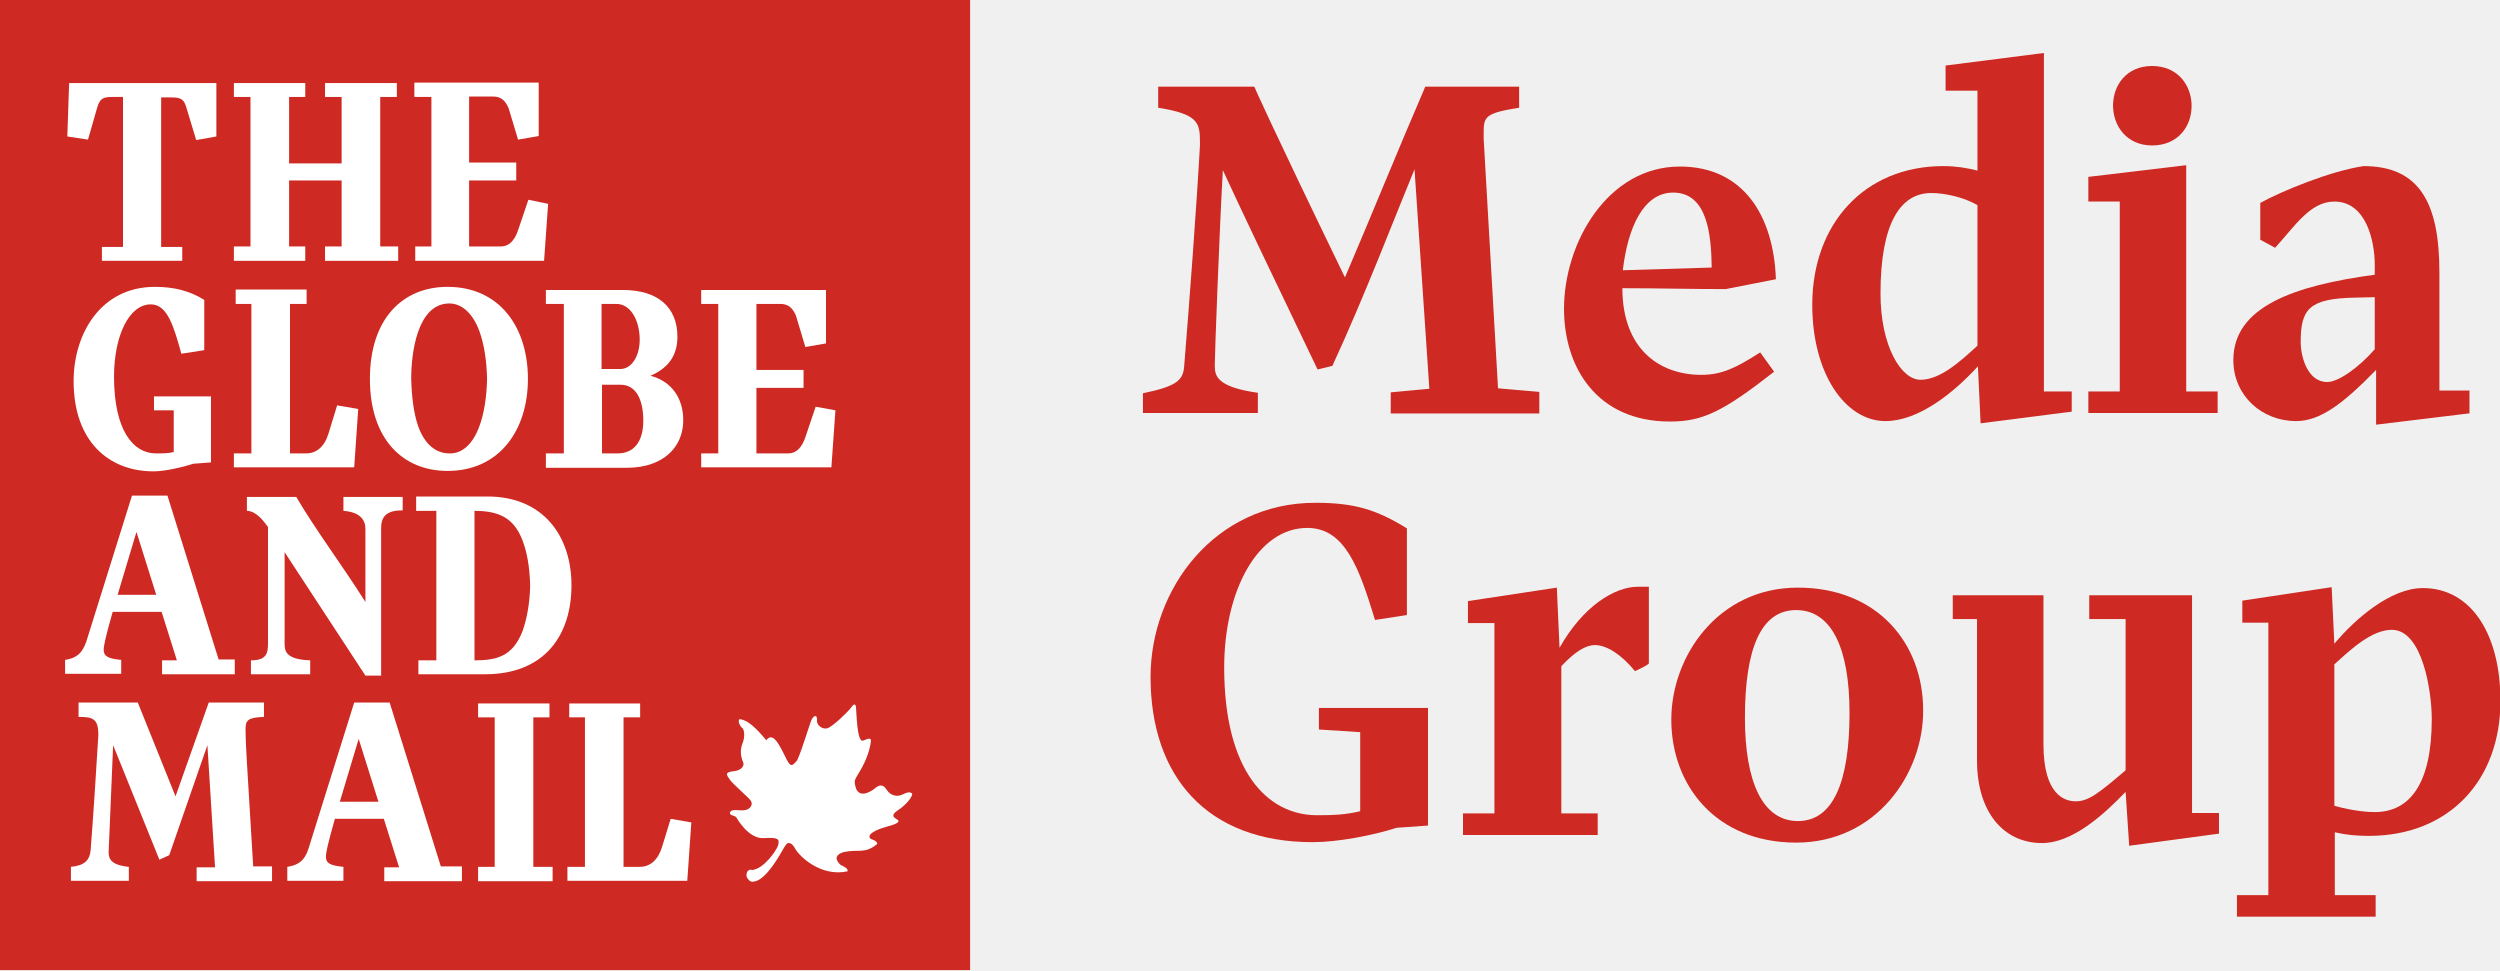
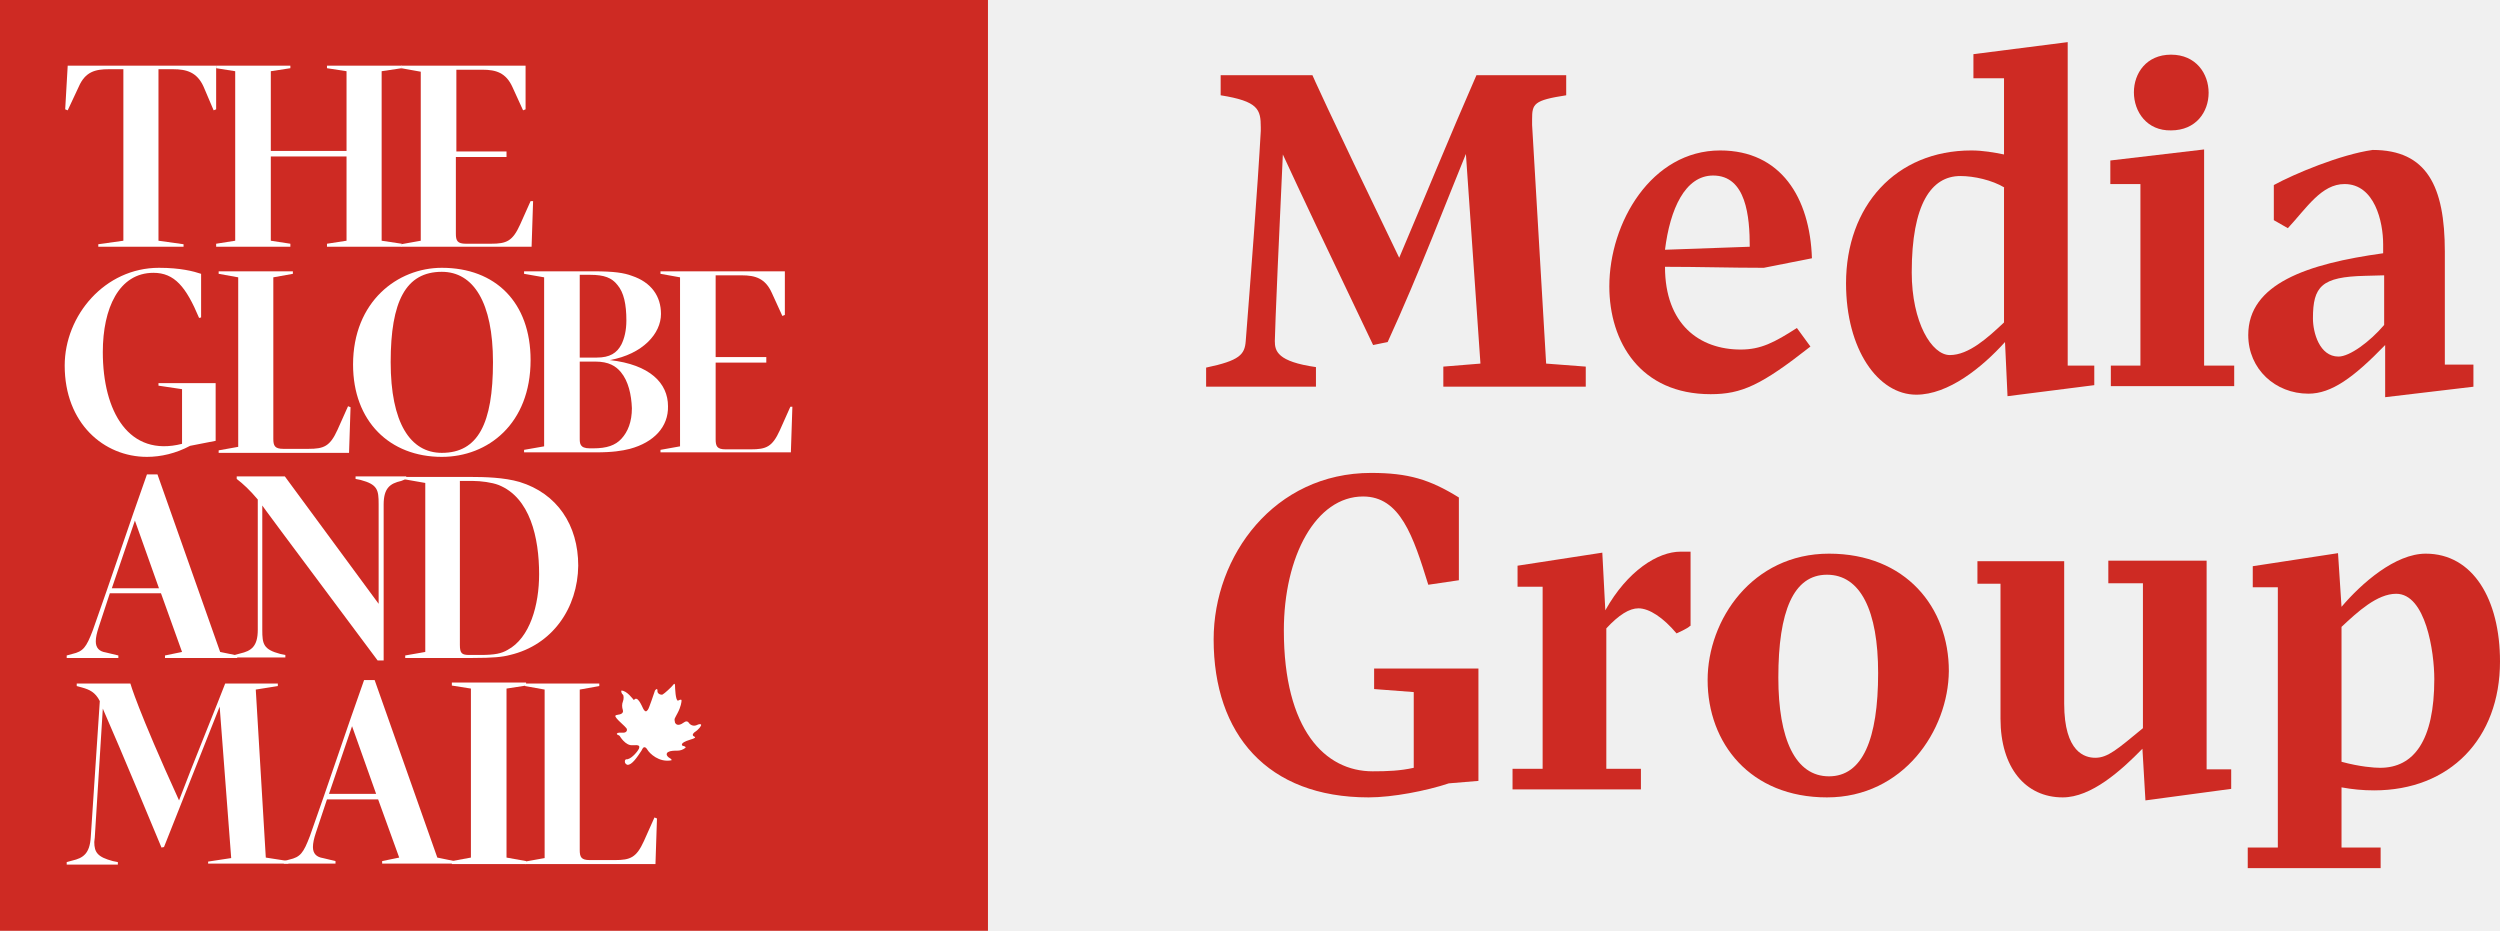
- <svg xmlns="http://www.w3.org/2000/svg" xmlns:xlink="http://www.w3.org/1999/xlink" version="1.1" id="Layer_1" x="0px" y="0px" viewBox="0 0 556.9 216.1" enable-background="new 0 0 556.9 216.1" xml:space="preserve">
-   <rect x="0" fill="#CE2922" width="216.1" height="216.1" />
+ <svg xmlns="http://www.w3.org/2000/svg" xmlns:xlink="http://www.w3.org/1999/xlink" version="1.1" id="Layer_1" x="0px" y="0px" viewBox="0 0 498.5 185.6" enable-background="new 0 0 498.5 185.6" xml:space="preserve">
  <g>
-     <defs>
-       <rect id="SVGID_1_" x="0" width="556.9" height="216.1" />
-     </defs>
-     <clipPath id="SVGID_2_">
-       <use xlink:href="#SVGID_1_" overflow="visible" />
-     </clipPath>
-     <path clip-path="url(#SVGID_2_)" fill="#FFFFFF" d="M48.2,18.5v11.9l-4.5,0.8l-2.2-7.3c-0.5-1.6-1-2.2-3.2-2.2h-2.4v33.3h4.7v3.1   H22.7v-3.1h4.7V21.6H25c-2.1,0-2.7,0.4-3.3,2.2l-2.1,7.3L15,30.4l0.4-11.9H48.2z" />
+     <path fill="#CE2A23" d="M316.2,77.1h-28.4v-4l7.4-0.6l-2.9-41.8c-3.5,8.5-9.4,24-15.6,37.5l-2.9,0.6c-9.9-20.7-14.4-30.2-18-38   c-0.6,12.3-1.6,35.3-1.6,37.2c0,2,0.5,4.1,8.2,5.2v3.9h-21.9v-3.8c6.7-1.4,7.7-2.6,7.9-5.3c0.9-11.5,2.4-30.9,3-41.9v-0.7   c0-3.6-0.5-5.2-8-6.4v-4h18.3c0,0,2.5,5.8,17.3,36.4c5.1-12,10.1-24.3,15.4-36.4h17.9v4c-6.5,1-6.8,1.7-6.8,4.8v1.1l2.8,47.6   l7.9,0.6V77.1z" />
+     <path fill="#CE2A23" d="M351.7,53.4c-6.7,0-13-0.2-19.7-0.2c0,11.5,6.9,16.5,15.1,16.5c4,0,6.7-1.4,11.2-4.3l2.7,3.7   c-9.8,7.7-13.7,9.5-19.9,9.5c-14,0-20.2-10.4-20.2-21.5c0-12.7,8.4-27.1,22.1-27.1c12.1,0,17.9,9.4,18.3,21.5L351.7,53.4z    M341.6,35c-5.6,0-8.6,6.7-9.6,14.8l16.9-0.6C348.9,43.2,348.2,35,341.6,35z" />
+     <path fill="#CE2A23" d="M399.8,68.2c-4.6,5.1-11.3,10.5-17.7,10.5c-7.6,0-14-9-14-22.2c0-15.4,9.9-26.5,25-26.5   c2.3,0,4.5,0.4,6.5,0.8V15.6h-6.1v-4.8l18.8-2.4v64.5h5.3v3.9L400.3,79L399.8,68.2z M399.7,37.4c-2.5-1.5-6.1-2.3-8.8-2.3   c-5.8,0-9.7,5.6-9.7,19.2c0,10,4,16.5,7.6,16.5c3.8,0,7.6-3.5,10.8-6.5V37.4z" />
+     <path fill="#CE2A23" d="M420.8,72.9h6V36.7h-6V32l18.7-2.2v43.1h6v4.1h-24.6V72.9z M425.5,18.4c0-3.8,2.5-7.5,7.4-7.5   c5,0,7.5,3.8,7.5,7.6c0,3.8-2.5,7.5-7.5,7.5C428.1,26.1,425.5,22.3,425.5,18.4z" />
+     <path fill="#CE2A23" d="M493.3,77.1l-17.7,2.1V68.8c-6.3,6.5-10.7,9.7-15.3,9.7c-6.6,0-12-4.9-12-11.7c0-10.2,11.7-14.2,26.9-16.3   v-1.8c0-4.5-1.7-12-7.7-12c-4.6,0-7.5,4.7-11.3,8.8l-2.8-1.6v-7c4-2.2,13.3-6.1,19.7-7c10.8,0,14.4,7.2,14.4,20.3v22.5h5.7V77.1z    M471.6,55c-8.7,0.2-10.4,2.1-10.4,8.5c0,2.8,1.3,7.6,5.1,7.6c2.2,0,6.2-2.9,9.1-6.3v-9.9L471.6,55z" />
  </g>
-   <polygon fill="#FFFFFF" points="88.7,58.1 72.4,58.1 72.4,54.9 76.1,54.9 76.1,40.2 64.4,40.2 64.4,54.9 68,54.9 68,58.1 52.1,58.1   52.1,54.9 55.8,54.9 55.8,21.6 52.1,21.6 52.1,18.5 68,18.5 68,21.6 64.4,21.6 64.4,36.4 76.1,36.4 76.1,21.6 72.4,21.6 72.4,18.5   88.4,18.5 88.4,21.6 84.7,21.6 84.7,54.9 88.7,54.9 " />
  <g>
-     <defs>
-       <rect id="SVGID_3_" x="0" width="556.9" height="216.1" />
-     </defs>
-     <clipPath id="SVGID_4_">
-       <use xlink:href="#SVGID_3_" overflow="visible" />
-     </clipPath>
-     <path clip-path="url(#SVGID_4_)" fill="#FFFFFF" d="M122.1,45.4l-0.9,12.7H92.5v-3.2h3.6V21.6h-3.8v-3.2H120v11.9l-4.6,0.8l-2.1-7   c-0.7-1.6-1.6-2.6-3.5-2.6h-5.3v14.7h10.5v4h-10.5v14.7h7.1c1.7,0,3-1.2,3.8-3.6l2.3-6.8L122.1,45.4z" />
-     <path clip-path="url(#SVGID_4_)" fill="#FFFFFF" d="M47,103l-3.9,0.3c-2.5,0.8-6.4,1.7-8.9,1.7c-10,0-17.8-6.7-17.8-20.1   c0-10.5,6-21,18.1-21c4.1,0,7.6,0.8,11,2.9V78l-5.1,0.8c-1.7-6.1-3.1-11-6.8-11c-4.9,0-8.2,7.1-8.2,16.1c0,12,4.3,17.1,9.3,17.1   c1.5,0,2.8,0,4-0.3v-9.3h-4.4v-3.1H47V103z" />
-     <path clip-path="url(#SVGID_4_)" fill="#FFFFFF" d="M52.1,101H56V67.7h-3.5v-3.2h15.8v3.2h-3.7V101h3.6c2.3,0,4.1-1.5,5-4.5   l1.9-6.2l4.7,0.8l-0.9,13H52.1V101z" />
-     <path clip-path="url(#SVGID_4_)" fill="#FFFFFF" d="M99.7,104.9c-10,0-17.3-7.1-17.3-20.5c0-13.4,7.3-20.5,17.3-20.5   c11.6,0,17.9,9,17.9,20.5C117.6,95.9,111.2,104.9,99.7,104.9 M106.8,94.9c1-2.7,1.6-6.2,1.7-10.5c-0.1-4.3-0.7-7.8-1.7-10.6   c-1.5-4.1-4-6.2-6.7-6.2c-7.3,0-8.5,11.5-8.5,16.7c0.1,4.3,0.6,7.8,1.5,10.5c1.5,4.3,4.1,6.2,7,6.2   C102.8,101.1,105.3,99.1,106.8,94.9" />
-     <path clip-path="url(#SVGID_4_)" fill="#FFFFFF" d="M139.7,104.2h-18.1V101h4V67.7h-4v-3.1h17.2c7.7,0,12.1,3.8,12.1,10.4   c0,3.4-1.3,6.7-6,8.7c4.9,1.3,7.3,5.2,7.3,9.9C152.2,99.8,147.5,104.2,139.7,104.2 M134.1,82.2h4.1c2.5,0,4.3-2.9,4.3-6.5   c0-4.3-2-8-5.2-8h-3.3V82.2z M138.2,85.7h-4.1V101h3.5c3.6,0,5.7-2.6,5.7-7.3C143.3,89.2,141.8,85.7,138.2,85.7" />
-     <path clip-path="url(#SVGID_4_)" fill="#FFFFFF" d="M186.1,91.4l-0.9,12.7h-29V101h3.8V67.7h-3.8v-3.1H184v11.9l-4.6,0.8l-2.1-7   c-0.7-1.6-1.6-2.6-3.5-2.6h-5.3v14.7h10.5v4h-10.5V101h7.1c1.7,0,3-1.2,3.8-3.6l2.3-6.8L186.1,91.4z" />
-     <path clip-path="url(#SVGID_4_)" fill="#FFFFFF" d="M52.2,150.2H36.1v-3.1h3.3L36,136.3H25.1c-0.9,3.1-1.3,4.8-1.6,6   c-0.2,1-0.4,1.8-0.4,2.4c0,1.5,0.9,2,3.9,2.3v3.1H14.5v-3.1c2.6-0.4,3.8-1.5,4.7-4l10.2-32.6h7.9l11.4,36.5h3.6V150.2z M30.4,118.5   l-4.2,14h8.6L30.4,118.5z" />
-     <path clip-path="url(#SVGID_4_)" fill="#FFFFFF" d="M89.5,113.7c-3.5,0-4.6,1.5-4.6,3.9v32.9h-3.5L63.4,123v20.3   c0,1.7,0.2,3.6,5.7,3.8v3.1H55.9v-3.1c3.5,0,3.8-1.6,3.8-3.8v-25.9c-1-1.4-2.7-3.6-4.7-3.6v-3.1h11c4.4,7.5,10.1,15,15.4,23.4   v-16.3c0-1.4-0.6-3.7-4.9-4v-3.1h13.2V113.7z" />
-     <path clip-path="url(#SVGID_4_)" fill="#FFFFFF" d="M108.6,110.6c12.4,0,18.7,8.8,18.7,19.8c0,10.8-5.7,19.8-19.3,19.8H93.2v-3.1h4   v-33.3h-4.5v-3.2H108.6z M116.4,140.6c0.9-2.6,1.6-5.9,1.7-10.1c-0.1-4.2-0.7-7.5-1.7-10.1c-1.9-5-5.2-6.6-10.7-6.6v33.3   C110.7,147.1,114.2,146.2,116.4,140.6" />
-     <path clip-path="url(#SVGID_4_)" fill="#FFFFFF" d="M60.5,196.3H43.8v-3.1h4.1L46.2,166l-8.5,24.5l-2.2,1L25.2,166l-0.6,14.3   c-0.2,4.8-0.4,9.2-0.4,9.5c0,1.5,0.5,2.9,4.5,3.3v3.1H15.8v-3.1c3.1-0.3,4.2-1.5,4.4-3.8c0.5-6.4,1.3-18.5,1.7-25.4v-0.4   c0-3.5-1.4-3.8-4.4-3.8v-3.2h13.2l8.4,20.9l7.4-20.9h12.3v3.2c-3.6,0.1-4.1,0.8-4.1,2.7c0,0.8,0,2.2,0.3,7.4l1.4,23.2h4.2V196.3z" />
-     <path clip-path="url(#SVGID_4_)" fill="#FFFFFF" d="M102.9,196.3H85.6v-3.1h3.3l-3.4-10.8H74.6c-0.9,3.1-1.3,4.8-1.6,6   c-0.2,1-0.4,1.8-0.4,2.4c0,1.5,0.9,2,3.9,2.3v3.1H64v-3.1c2.6-0.4,3.9-1.5,4.7-4l10.2-32.6h7.9l11.4,36.5h4.7V196.3z M79.9,164.6   l-4.2,14h8.6L79.9,164.6z" />
+     <path fill="#CE2A23" d="M294.9,155.7l-6,0.5c-4.5,1.5-11.2,2.8-16,2.8c-20.2,0-30.9-12.6-30.9-31.5c0-16.7,12.1-33.2,31.4-33.2   c7.4,0,11.7,1.3,17.5,4.9v16.5l-6.1,0.9c-3-9.7-5.6-17.6-13-17.6c-9.4,0-15.8,11.9-15.8,26.7c0,19.8,8.2,28.1,17.7,28.1   c3,0,5.5-0.1,8.2-0.7v-15.1l-7.9-0.6v-4.1h20.8V155.7z" />
+     <path fill="#CE2A23" d="M337,124.8c-0.4,0.5-2.7,1.5-2.7,1.5c-2.6-3.1-5.4-5-7.6-5c-1.8,0-3.9,1.3-6.4,4v28h6.9v4.1h-25.6v-4.1h6   v-36.3h-5v-4.2l16.9-2.6l0.6,11.5c4.4-7.9,10.5-11.7,15-11.7h2V124.8z" />
+     <path fill="#CE2A23" d="M364.3,159c-15.3,0-23.8-10.8-23.8-23.4c0-12,8.9-25.2,24.2-25.2c15.3,0,23.9,10.7,23.9,23.4   C388.5,145.7,379.5,159,364.3,159z M364.3,114.6c-6.7,0-9.7,7.3-9.7,20.5c0,12.3,3.4,19.7,10.1,19.7c6.7,0,9.8-7.4,9.8-20.6   C374.5,121.8,371,114.6,364.3,114.6z" />
+     <path fill="#CE2A23" d="M444.9,153.4v3.9l-17.1,2.3l-0.6-10.3c-4.3,4.4-10.2,9.7-15.9,9.7c-7.4,0-12.4-5.9-12.4-15.7v-26.9h-4.6   v-4.5h17.3v28.4c0,9.8,4.2,10.8,6.2,10.8c2.5,0,4.4-1.7,9.5-5.9v-28.9h-6.9v-4.5h19.6v41.6H444.9z" />
+     <path fill="#CE2A23" d="M466.9,121c4-4.7,10.7-10.6,16.8-10.6c9.4,0,14.8,9.1,14.8,21.5c0,15.4-10,25.7-25.1,25.7   c-2.3,0-4.3-0.2-6.5-0.6v12h7.8v4.1h-26.5V169h6v-51.9h-5v-4.2l17-2.6L466.9,121z M477.8,118.4c-3.8,0-7.7,3.6-10.9,6.6v26.9   c3.7,1,6.5,1.2,7.7,1.2c6.7,0,10.8-5.4,10.8-17.7C485.4,130,483.7,118.4,477.8,118.4z" />
  </g>
-   <polygon fill="#FFFFFF" points="123.1,196.3 106.5,196.3 106.5,193.1 110.2,193.1 110.2,159.8 106.5,159.8 106.5,156.7 122.4,156.7   122.4,159.8 118.8,159.8 118.8,193.1 123.1,193.1 " />
  <g>
-     <defs>
-       <rect id="SVGID_5_" x="0" width="556.9" height="216.1" />
-     </defs>
-     <clipPath id="SVGID_6_">
-       <use xlink:href="#SVGID_5_" overflow="visible" />
-     </clipPath>
-     <path clip-path="url(#SVGID_6_)" fill="#FFFFFF" d="M126.4,193.1h3.9v-33.3h-3.5v-3.1h15.8v3.1h-3.7v33.3h3.6c2.3,0,4.1-1.5,5-4.5   l1.9-6.2l4.6,0.8l-0.9,13h-26.7V193.1z" />
-     <path clip-path="url(#SVGID_6_)" fill="#FFFFFF" d="M167.6,193.8c0,0-1.1-0.4-1.3,0.9c-0.1,0.5,0.1,1,0.7,1.5   c0.1,0.1,0.3,0.2,0.5,0.2c2.3,0.2,5-3.8,6.7-6.8c0.8-1.4,1.1-1.8,1.4-1.8c0.2,0,0.8-0.1,1.5,1.2c0.9,1.7,5.7,6.4,11.7,5.1   c0.2-0.6-0.8-1.1-1.5-1.4c0,0-2.5-2,0.7-2.9c3.2-0.7,4.7,0.5,7.4-1.8c0.1-0.7-1.4-1.1-1.4-1.1s-1.9-1.2,3.7-2.8   c2.7-0.7,2.7-1.2,2.2-1.5c-0.5-0.4-1.8-0.8,0.1-2.1c2-1.3,3.3-3.1,3.2-3.7c-0.4-0.5-1.2-0.3-2.2,0.2c-1.2,0.6-2.7,0.2-3.5-1.1   c-0.8-1.3-1.7-1.1-2.7-0.2c-1.1,0.8-3.2,2-4.1,0c-0.6-2.2-0.4-1.6,1.3-4.7c1.7-3.1,2-5.6,2-6c0-0.5-0.2-0.7-1.8,0   c-1.3,0.3-1.4-6.3-1.5-7.2c0,0,0-1.8-1.1-0.2c-0.8,1.1-4.1,4.2-5.2,4.6c-1.1,0.4-2.6-0.6-2.4-1.9c0-1.3-0.8-0.8-1.2,0   c-0.4,0.8-2.8,8.8-3.4,9.3c-0.6,0.5-1.1,1.7-2.1-0.3c-1.1-2-2.9-6.8-4.6-4.4c-0.5-0.5-3.5-4.6-6-4.7c-0.4,0.5,0.2,1.7,0.7,2   c0.5,0.6,0.5,2.2,0,3.4c-0.5,1.2-0.5,2.7,0.1,4.1c0.4,0.7-0.1,1.9-2.1,2.1c-2,0.2-1.6,0.8-0.8,1.9c0.8,1.1,3.9,3.7,4.6,4.6   c0.7,0.9-0.1,2.1-1.5,2.2c-1.4,0.1-2.7-0.4-3.1,0.5c-0.1,0.8,1.1,0.5,1.5,1.2c0,0,2.6,4.7,6,4.5c3.4-0.2,3.6,0.2,3.2,1.7   C172.9,189.5,170.2,193.5,167.6,193.8" />
-     <path clip-path="url(#SVGID_6_)" fill="#CE2922" d="M343,92.1h-33.2v-4.7l8.6-0.8l-3.3-48.9c-4.1,9.9-11,28-18.3,43.8l-3.3,0.8   c-11.6-24.2-16.9-35.3-21.1-44.4c-0.8,14.4-1.8,41.2-1.8,43.5c0,2.4,0.5,4.8,9.6,6.1v4.5h-25.6v-4.4c7.8-1.6,9-3,9.2-6.2   c1.1-13.4,2.8-36.1,3.5-49v-0.9c0-4.2-0.5-6.1-9.3-7.5v-4.7h21.4c0,0,2.9,6.8,20.2,42.5c6-14,11.8-28.4,17.9-42.5h20.9v4.7   c-7.6,1.2-7.9,2-7.9,5.6v1.3l3.2,55.6l9.2,0.8V92.1z" />
-     <path clip-path="url(#SVGID_6_)" fill="#CE2922" d="M372.7,42.9c-6.6,0-10.1,7.8-11.2,17.3l19.8-0.6   C381.2,52.4,380.4,42.9,372.7,42.9 M384.4,64.4c-7.8,0-15.1-0.2-23-0.2c0,13.4,8.1,19.3,17.6,19.3c4.6,0,7.8-1.6,13.1-5l3.1,4.3   c-11.5,9-16,11.1-23.2,11.1c-16.3,0-23.6-12.1-23.6-25.1c0-14.8,9.8-31.7,25.8-31.7c14.2,0,20.9,11,21.4,25.1L384.4,64.4z" />
-     <path clip-path="url(#SVGID_6_)" fill="#CE2922" d="M440.5,45.7c-2.9-1.7-7.1-2.7-10.3-2.7c-6.8,0-11.3,6.6-11.3,22.4   c0,11.7,4.6,19.2,8.9,19.2c4.4,0,8.9-4.1,12.7-7.6V45.7z M440.6,81.6c-5.4,5.9-13.2,12.2-20.6,12.2c-8.9,0-16.3-10.5-16.3-25.9   c0-18,11.6-30.9,29.2-30.9c2.7,0,5.3,0.4,7.6,1V20.2h-7.1v-5.6l21.9-2.8v75.4h6.2v4.5l-20.3,2.6L440.6,81.6z" />
-     <path clip-path="url(#SVGID_6_)" fill="#CE2922" d="M470.7,23.5c0-4.4,2.9-8.8,8.7-8.8c5.8,0,8.8,4.4,8.8,8.9   c0,4.4-2.9,8.8-8.8,8.8C473.7,32.4,470.7,28,470.7,23.5 M465.2,87.2h7V44.9h-7v-5.5l21.8-2.6v50.4h7v4.8h-28.8V87.2z" />
-     <path clip-path="url(#SVGID_6_)" fill="#CE2922" d="M524.6,66.3c-10.2,0.2-12.1,2.5-12.1,9.9c0,3.2,1.5,8.9,5.9,8.9   c2.6,0,7.2-3.4,10.6-7.3V66.2L524.6,66.3z M549.9,92.1l-20.6,2.5V82.4c-7.4,7.6-12.5,11.4-17.8,11.4c-7.7,0-14-5.7-14-13.6   c0-11.9,13.6-16.6,31.5-19V59c0-5.3-1.9-14.1-9-14.1c-5.4,0-8.8,5.5-13.2,10.3l-3.3-1.8v-8.2c4.7-2.6,15.6-7.1,23-8.2   c12.6,0,16.9,8.4,16.9,23.7v26.3h6.7V92.1z" />
-     <path clip-path="url(#SVGID_6_)" fill="#CE2922" d="M318.1,183.9l-7,0.5c-5.3,1.7-13.1,3.2-18.7,3.2c-23.6,0-36.1-14.7-36.1-36.8   c0-19.5,14.2-38.8,36.7-38.8c8.7,0,13.6,1.5,20.4,5.7V137l-7.1,1.1c-3.5-11.4-6.6-20.5-15.1-20.5c-11,0-18.5,13.9-18.5,31.1   c0,23.1,9.6,32.9,20.7,32.9c3.5,0,6.4-0.1,9.6-0.9v-17.6l-9.2-0.6v-4.8h24.3V183.9z" />
-     <path clip-path="url(#SVGID_6_)" fill="#CE2922" d="M367.3,147.8c-0.4,0.5-3.1,1.7-3.1,1.7c-3-3.7-6.3-5.8-8.9-5.8   c-2.1,0-4.5,1.5-7.5,4.7v32.8h8.1v4.8h-30v-4.8h7v-42.4H327v-4.9l19.8-3l0.6,13.4c5.2-9.2,12.2-13.6,17.5-13.6h2.4V147.8z" />
-     <path clip-path="url(#SVGID_6_)" fill="#CE2922" d="M400.1,135.9c-7.8,0-11.4,8.5-11.4,24c0,14.4,4,23,11.8,23   c7.8,0,11.5-8.6,11.5-24.1C412,144.4,408,135.9,400.1,135.9 M400.1,187.7c-17.8,0-27.8-12.7-27.8-27.4c0-14.1,10.4-29.4,28.2-29.4   c17.8,0,27.9,12.5,27.9,27.3C428.5,172.3,418,187.7,400.1,187.7" />
-     <path clip-path="url(#SVGID_6_)" fill="#CE2922" d="M494.3,181.2v4.5l-20,2.7l-0.8-12c-5,5.2-11.9,11.4-18.6,11.4   c-8.6,0-14.5-6.9-14.5-18.4v-31.5h-5.4v-5.3h20.2v33.2c0,11.5,4.9,12.7,7.2,12.7c2.9,0,5.2-1.9,11.1-6.9v-33.7h-8.1v-5.3h22.9v48.5   H494.3z" />
-     <path clip-path="url(#SVGID_6_)" fill="#CE2922" d="M532.8,140.3c-4.4,0-9,4.2-12.8,7.7v31.5c4.3,1.2,7.6,1.4,9,1.4   c7.8,0,12.7-6.3,12.7-20.7C541.7,153.9,539.6,140.3,532.8,140.3 M520,143.4c4.6-5.5,12.5-12.4,19.7-12.4c11,0,17.3,10.6,17.3,25.1   c0,18-11.7,30.1-29.3,30.1c-2.7,0-5-0.2-7.6-0.8v14h9.1v4.8h-30.9v-4.8h7v-60.7h-5.8v-4.9l19.9-3L520,143.4z" />
+     <rect fill="#CE2A23" width="197" height="185.6" />
+     <g>
+       <defs>
+         <rect id="SVGID_1_" width="197" height="185.6" />
+       </defs>
+       <clipPath id="SVGID_2_">
+         <use xlink:href="#SVGID_1_" overflow="visible" />
+       </clipPath>
+       <path clip-path="url(#SVGID_2_)" fill="#FFFFFF" d="M43.1,13.1v8.7L42.6,22l-2-4.7c-1.3-2.9-3.4-3.5-6.1-3.5h-2.9V48l5,0.7v0.5    h-17v-0.5l5-0.7V13.8h-2.9c-2.7,0-4.7,0.5-6,3.5L13.5,22L13,21.8l0.5-8.7H43.1z" />
+     </g>
+     <polygon fill="#FFFFFF" points="80.1,49.2 65.2,49.2 65.2,48.6 69.1,48 69.1,31.2 54,31.2 54,48 57.9,48.6 57.9,49.2 43.1,49.2    43.1,48.6 46.9,48 46.9,14.2 43.1,13.6 43.1,13.1 57.9,13.1 57.9,13.6 54,14.2 54,30.1 69.1,30.1 69.1,14.2 65.2,13.6 65.2,13.1    80.1,13.1 80.1,13.6 76.1,14.2 76.1,48 80.1,48.6  " />
+     <g>
+       <defs>
+         <rect id="SVGID_3_" width="197" height="185.6" />
+       </defs>
+       <clipPath id="SVGID_4_">
+         <use xlink:href="#SVGID_3_" overflow="visible" />
+       </clipPath>
+       <path clip-path="url(#SVGID_4_)" fill="#FFFFFF" d="M106.3,40.1l-0.3,9.1H80v-0.5l3.9-0.7V14.3L80,13.6v-0.5h24.8v8.7l-0.5,0.2    l-2.1-4.6c-1.3-2.9-3.3-3.5-6-3.5h-5.2v16.3H101v1.1H90.9v15.3c0,1.4,0.3,2,2,2h5c3.1,0,4.3-0.5,5.8-3.8l2.1-4.7L106.3,40.1z" />
+       <path clip-path="url(#SVGID_4_)" fill="#FFFFFF" d="M158,81.1l-0.3,9.1h-26v-0.5l3.9-0.7V55.3l-3.9-0.7v-0.5h24.8v8.7l-0.5,0.2    l-2.1-4.6c-1.3-2.9-3.3-3.5-6-3.5h-5.2v16.3h10.1v1.1h-10.1v15.3c0,1.4,0.3,2,2,2h5c3.1,0,4.3-0.5,5.8-3.8l2.1-4.7L158,81.1z" />
+       <path clip-path="url(#SVGID_4_)" fill="#FFFFFF" d="M123.8,74.2c-1-1.2-2.4-2.1-5.1-2.1h-3.1v15.3c0,1,0,2,2,2h0.7    c2.7,0,4.4-0.6,5.6-1.9c1.3-1.4,2.1-3.4,2.1-6.1C125.9,78.7,125.3,76,123.8,74.2 M115.6,71.3h3.4c2.6,0,4-0.9,4.9-2.6    c0.6-1.2,1-2.8,1-4.8c0-3.2-0.5-5.6-1.8-7.1c-1.1-1.4-2.6-2-5.4-2h-2.1V71.3z M125.6,89.5c-1.6,0.4-3.4,0.7-6.8,0.7h-14.3v-0.5    l4-0.7V55.3l-4-0.7v-0.5h13.9c4,0,6,0.3,7.6,0.9c3.9,1.3,5.8,4.1,5.8,7.6c0,3.9-3.6,8-10.2,9.2c8,0.9,11.6,4.6,11.6,9.2    C133.3,85.1,130.4,88.2,125.6,89.5" />
+       <path clip-path="url(#SVGID_4_)" fill="#FFFFFF" d="M88.1,54.2c-7.2,0-10.2,5.9-10.2,18c0,12.1,3.9,18.1,10.2,18.1    c7.2,0,10.2-5.8,10.2-18.1C98.3,60.3,94.4,54.2,88.1,54.2 M88.1,91.1c-10.4,0-17.7-7.1-17.7-18.4c0-12.6,8.9-19.3,17.7-19.3    c10.7,0,17.7,6.9,17.7,18.4C105.8,84.5,97.3,91.1,88.1,91.1" />
+       <path clip-path="url(#SVGID_4_)" fill="#FFFFFF" d="M54.5,87.5c0,1.4,0.3,2,2,2h5c3.1,0,4.3-0.5,5.8-3.8l2.1-4.7l0.5,0.2l-0.3,9.1    h-26v-0.5l3.9-0.7V55.3l-3.9-0.7v-0.5h14.8v0.5l-3.9,0.7V87.5z" />
+       <path clip-path="url(#SVGID_4_)" fill="#FFFFFF" d="M39.7,63.4c-2.6-6.2-4.9-9-9.1-9c-6.9,0-10.1,7.1-10.1,15.8    c0,11.9,5.2,21,15.8,18.3V77.6l-4.7-0.7v-0.5h11.4v11.5l-5.1,1c-2.8,1.5-5.8,2.2-8.6,2.2c-8.6,0-16.4-6.7-16.4-18.2    c0-10,8-19.5,18.8-19.5c4.3,0,6.9,0.7,8.4,1.2v8.7L39.7,63.4z" />
+       <path clip-path="url(#SVGID_4_)" fill="#FFFFFF" d="M22.3,117.3h9.4l-4.8-13.5L22.3,117.3z M32.1,118.3H21.9l-2.2,6.7    c-0.4,1.2-0.6,2.1-0.6,2.9c0,1.3,0.7,2,2,2.2l2.5,0.6v0.5H13.3v-0.5l1.1-0.3c2.2-0.5,2.8-1.3,4.1-4.7c3.7-10.4,7.1-20.7,10.8-31.1    h2.1L43.9,130l3.4,0.7v0.5H32.9v-0.5l3.4-0.7L32.1,118.3z" />
+       <path clip-path="url(#SVGID_4_)" fill="#FFFFFF" d="M80,95.9c-2.2,0.5-3.5,1.4-3.5,4.7v31.1h-1.2c-20.7-27.7-22.8-30.6-23-30.9    v24.8c0,2.8,0.2,3.9,3.6,4.8l1,0.2v0.5H46.8v-0.5l1.1-0.3c2.2-0.5,3.5-1.4,3.5-4.7v-26c-1.6-1.9-2.9-3.1-4.2-4.1v-0.5h9.6    l18.7,25.4v-19.9c0-2.8-0.2-3.9-3.6-4.8l-1-0.2v-0.5h10.1v0.5L80,95.9z" />
+       <path clip-path="url(#SVGID_4_)" fill="#FFFFFF" d="M99.4,96.7c-1.3-0.5-3.5-0.8-5.1-0.8h-2.6v32.7c0,1.7,0.4,2,1.9,2h2.2    c2.9,0,4.2-0.3,5.4-1c4.5-2.4,6.3-9,6.3-15.1C107.5,107.2,105.7,99.2,99.4,96.7 M101.7,130.6c-1.5,0.4-3.3,0.6-7.5,0.6H80.8v-0.5    l4-0.7V96.3l-4-0.7v-0.5h12.9c3,0,6.8,0.1,9.9,1c7.5,2.3,11.7,8.6,11.7,16.7C115.2,121.2,110.2,128.6,101.7,130.6" />
+       <path clip-path="url(#SVGID_4_)" fill="#FFFFFF" d="M41.5,172.3v-0.5l4.6-0.7l-2.3-30.2l-11.1,28l-0.5,0.1c0,0-8.3-20-11.7-27.7    l-1.6,25.7c0,0.3-0.1,0.6-0.1,0.9c0,2.1,0.7,3,3.7,3.8l1,0.2v0.5H13.3v-0.5l1.1-0.3c2.2-0.5,3.5-1.4,3.7-4.7l1.8-27.1    c-0.9-1.8-2.1-2.3-3.5-2.7l-1.1-0.3v-0.5h10.7c0,0,1.4,5.1,9.7,23.3c2.6-6.9,8-20.1,9.2-23.3h10.5v0.5l-4.4,0.7L53,171l4.5,0.7    v0.5H41.5z" />
+       <path clip-path="url(#SVGID_4_)" fill="#FFFFFF" d="M65.6,158.3h9.4l-4.8-13.5L65.6,158.3z M75.4,159.4H65.2L63,166    c-0.4,1.2-0.6,2.1-0.6,2.9c0,1.3,0.7,2,2,2.2l2.5,0.6v0.5H56.6v-0.5l1.1-0.3c2.2-0.5,2.8-1.3,4.1-4.7c3.7-10.4,7.1-20.7,10.8-31.1    h2.1L87.2,171l3.4,0.7v0.5H76.2v-0.5l3.4-0.7L75.4,159.4z" />
+     </g>
+     <polygon fill="#FFFFFF" points="104.9,172.3 90.1,172.3 90.1,171.7 93.9,171 93.9,137.3 90.1,136.7 90.1,136.1 104.9,136.1    104.9,136.7 101,137.3 101,171 104.9,171.7  " />
+     <g>
+       <defs>
+         <rect id="SVGID_5_" width="197" height="185.6" />
+       </defs>
+       <clipPath id="SVGID_6_">
+         <use xlink:href="#SVGID_5_" overflow="visible" />
+       </clipPath>
+       <path clip-path="url(#SVGID_6_)" fill="#FFFFFF" d="M115.6,169.5c0,1.4,0.3,2,2,2h5c3.1,0,4.3-0.5,5.8-3.8l2.1-4.7l0.5,0.2    l-0.3,9.1h-26v-0.5l3.9-0.7v-33.6l-3.9-0.7v-0.5h14.8v0.5l-3.9,0.7V169.5z" />
+       <path clip-path="url(#SVGID_6_)" fill="#FFFFFF" d="M125.1,151.4c0,0-0.5-0.1-0.5,0.4c0,0.2,0,0.4,0.3,0.6c0,0,0.1,0.1,0.2,0.1    c0.9,0.1,2-1.6,2.8-2.8c0.3-0.6,0.4-0.7,0.6-0.7c0.1,0,0.3,0,0.6,0.5c0.4,0.7,2.3,2.6,4.8,2.1c0.1-0.2-0.3-0.4-0.6-0.6    c0,0-1-0.8,0.3-1.2c1.3-0.3,1.9,0.2,3.1-0.7c0.1-0.3-0.6-0.4-0.6-0.4s-0.8-0.5,1.5-1.2c1.1-0.3,1.1-0.5,0.9-0.6    c-0.2-0.1-0.7-0.3,0-0.9c0.8-0.5,1.4-1.3,1.3-1.5c-0.1-0.2-0.5-0.1-0.9,0.1c-0.5,0.2-1.1,0.1-1.5-0.4c-0.3-0.5-0.7-0.4-1.1-0.1    c-0.4,0.3-1.3,0.8-1.7,0c-0.2-0.9-0.1-0.7,0.5-1.9c0.7-1.3,0.8-2.3,0.8-2.5s-0.1-0.3-0.7,0c-0.5,0.1-0.6-2.6-0.6-3    c0,0,0-0.7-0.4-0.1c-0.3,0.4-1.7,1.7-2.1,1.9c-0.4,0.1-1.1-0.2-1-0.8c0-0.5-0.3-0.3-0.5,0c-0.1,0.3-1.2,3.6-1.4,3.8    c-0.2,0.2-0.4,0.7-0.9-0.1c-0.4-0.8-1.2-2.8-1.9-1.8c-0.2-0.2-1.4-1.9-2.5-1.9c-0.1,0.2,0.1,0.7,0.3,0.8c0.2,0.2,0.2,0.9,0,1.4    c-0.2,0.5-0.2,1.1,0,1.7c0.1,0.3,0,0.8-0.9,0.9c-0.8,0.1-0.7,0.3-0.3,0.8c0.3,0.4,1.6,1.5,1.9,1.9c0.3,0.4,0,0.9-0.6,0.9    c-0.6,0-1.1-0.1-1.3,0.2c0,0.3,0.4,0.2,0.6,0.5c0,0,1.1,1.9,2.5,1.8c1.4-0.1,1.5,0.1,1.3,0.7C127.3,149.6,126.1,151.2,125.1,151.4    " />
+     </g>
  </g>
+   <g>
+ </g>
+   <g>
+ </g>
+   <g>
+ </g>
+   <g>
+ </g>
+   <g>
+ </g>
+   <g>
+ </g>
</svg>
